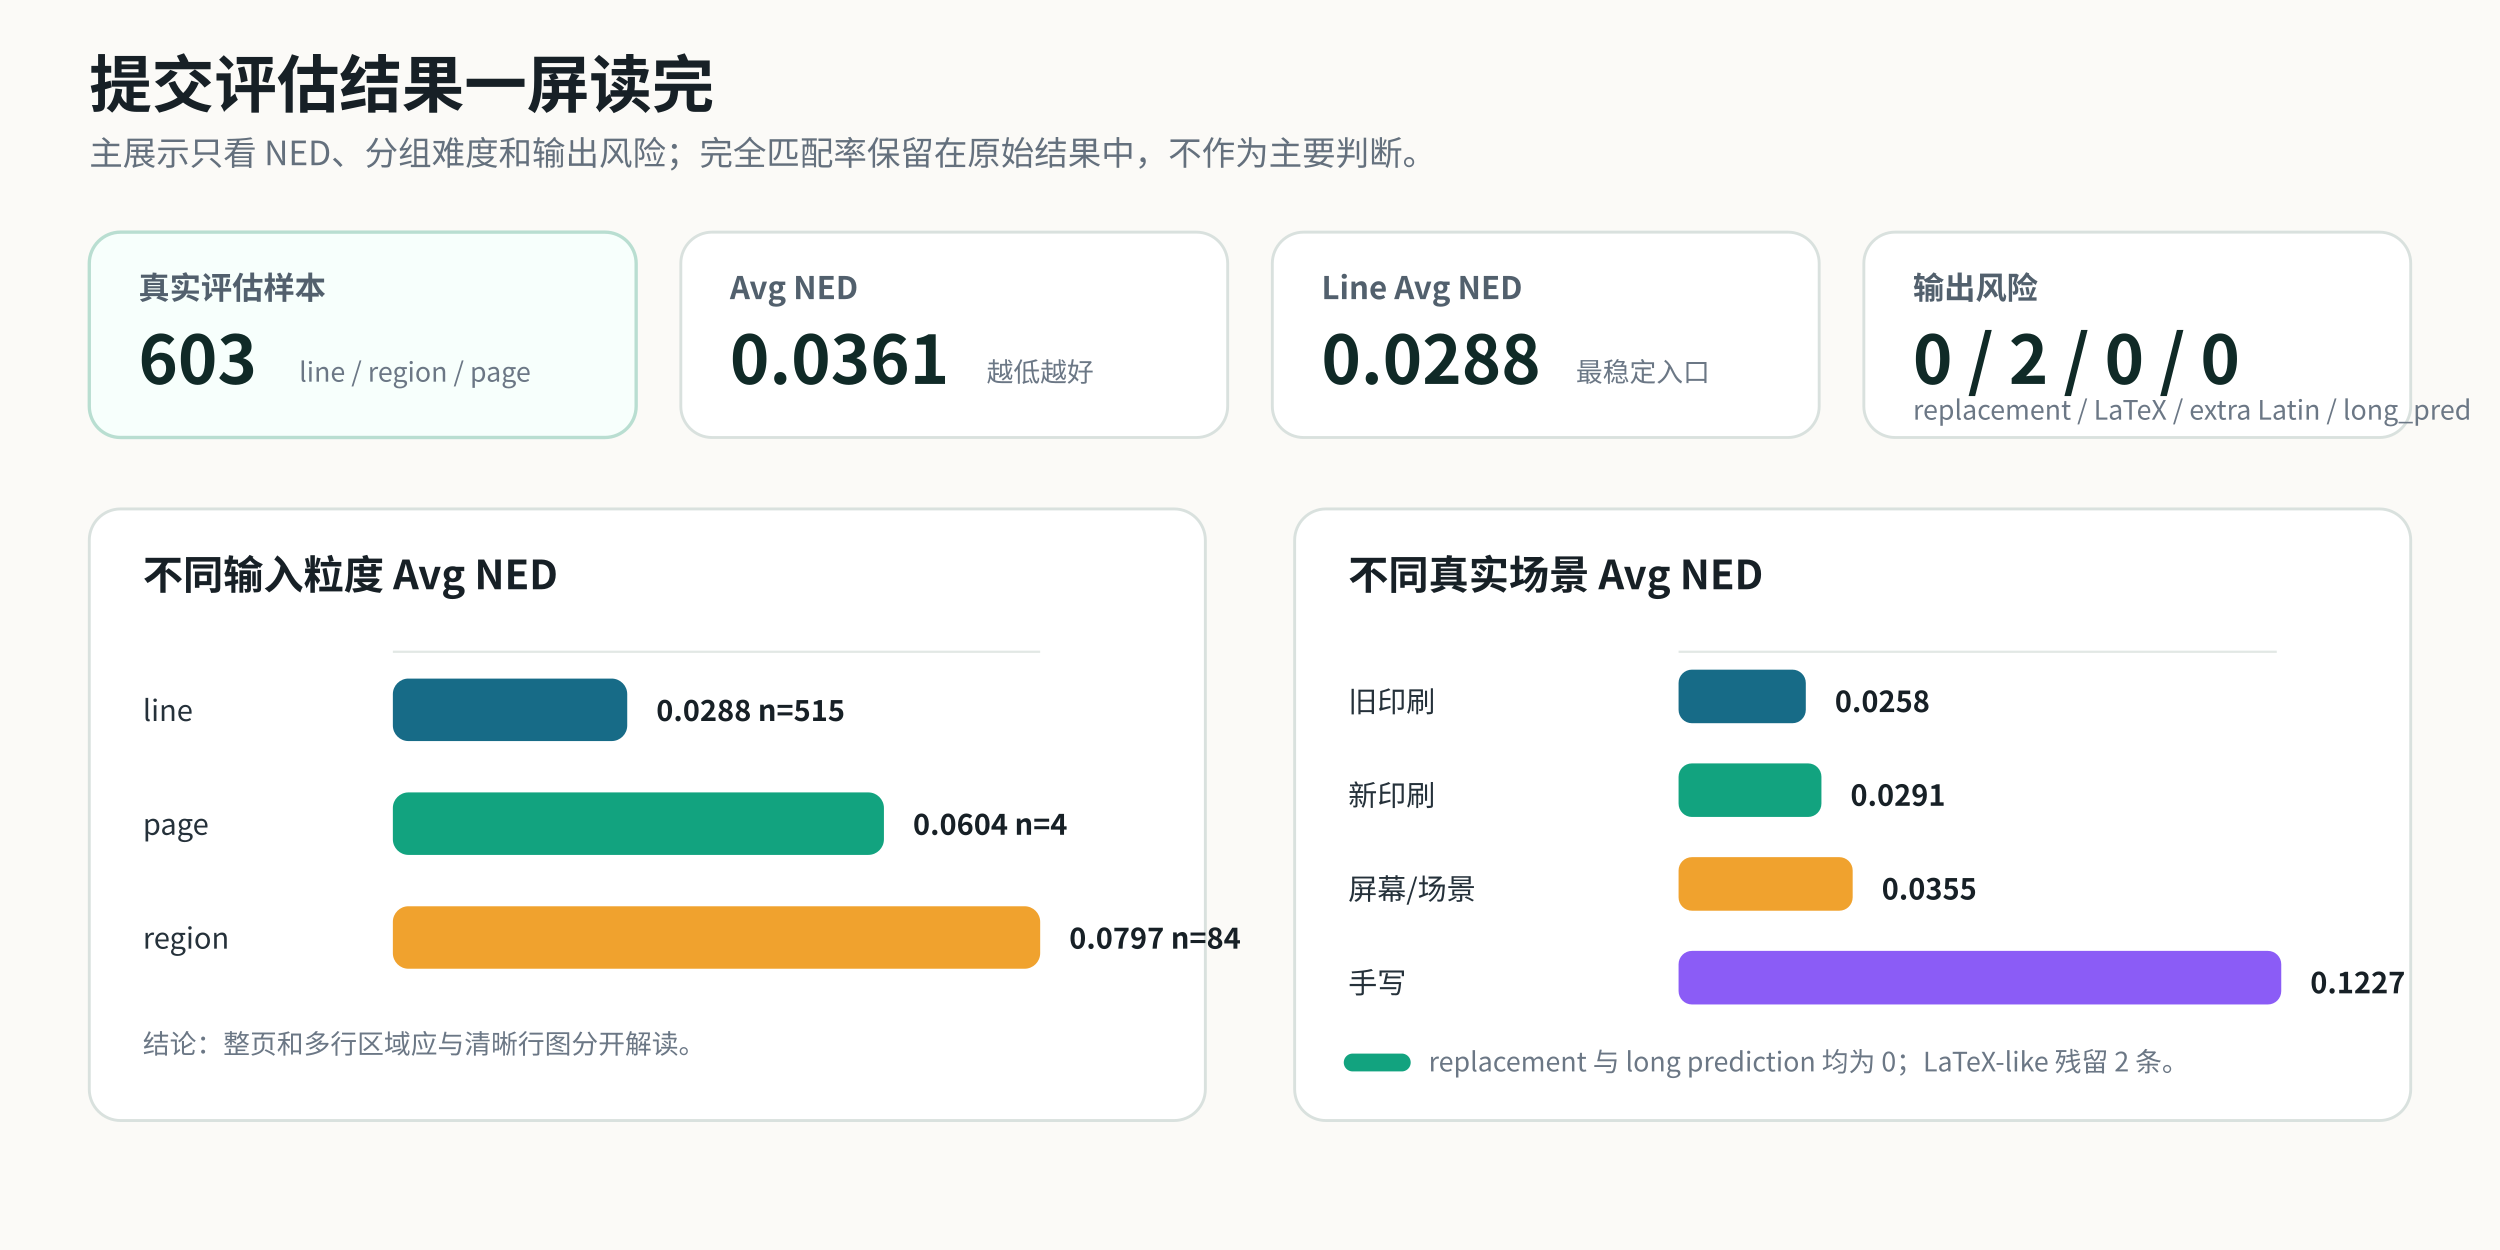
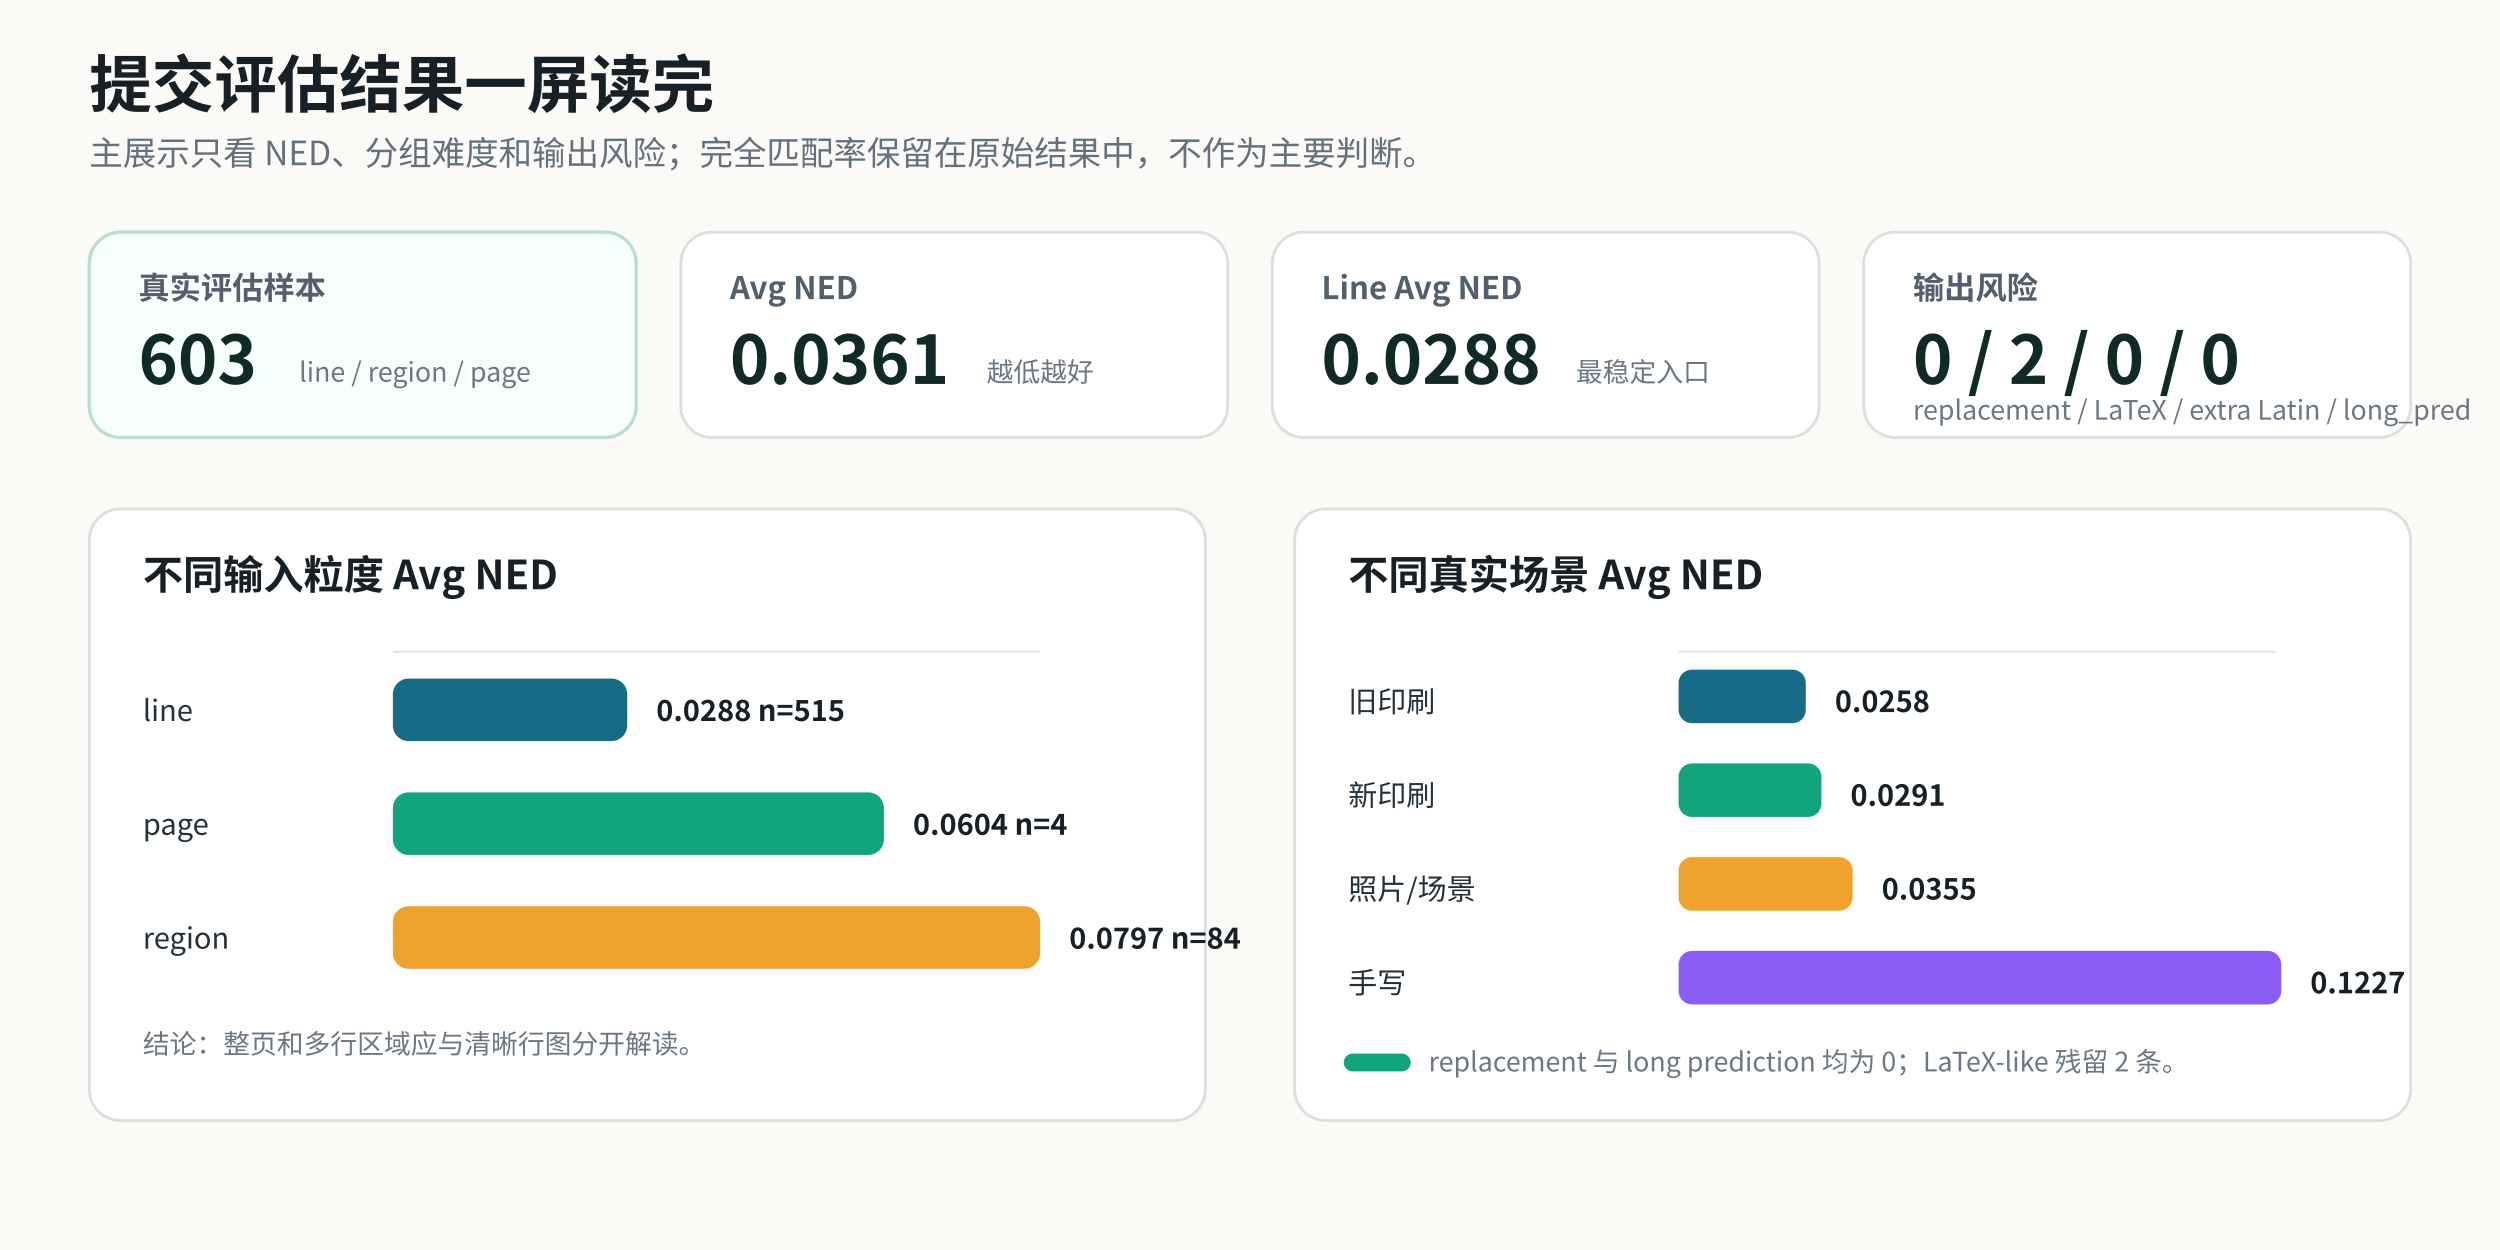
<svg xmlns="http://www.w3.org/2000/svg" width="1120" height="560" viewBox="0 0 1120 560" role="img" aria-labelledby="title desc">
  <style>
    text{font-family:-apple-system,BlinkMacSystemFont,"Segoe UI","Noto Sans CJK SC","PingFang SC","Microsoft YaHei",Arial,sans-serif}
    .bg{fill:#fbfaf7}.title{font-size:28px;font-weight:780;fill:#172026}.sub{font-size:15px;fill:#64707d}
    .card{fill:#fff;stroke:#d9e1de;stroke-width:1.3;rx:14}.card2{fill:#f7fffc;stroke:#b9ded1;stroke-width:1.5;rx:14}
    .metric{font-size:30px;font-weight:820;fill:#102a27}.mtitle{font-size:14px;font-weight:760;fill:#52606d}.note{font-size:12px;fill:#6b7785}
    .panel-title{font-size:18px;font-weight:780;fill:#172026}.label{font-size:13px;fill:#25313a}.value{font-size:13px;font-weight:740;fill:#172026}
    .axis{stroke:#e2e8e5;stroke-width:1}.bar1{fill:#176b87}.bar2{fill:#12a37f}.bar3{fill:#f0a22e}.bar4{fill:#8b5cf6}.bar5{fill:#d94b43}
    .zero{stroke:#12a37f;stroke-width:8;stroke-linecap:round}
  </style>
  <rect class="bg" width="1120" height="560" />
  <text class="title" x="40" y="48">提交评估结果一屏读完</text>
  <text class="sub" x="40" y="74">主展示只看 NED、分组难度和输出风险；完全匹配率保留在原始结果中，不作为主要判断。</text>
  <rect class="card2" x="40" y="104" width="245" height="92" />
  <text class="mtitle" x="62" y="134">真实评估样本</text>
  <text class="metric" x="62" y="172">603</text>
  <text class="note" x="134" y="171">line / region / page</text>
  <rect class="card" x="305" y="104" width="245" height="92" />
  <text class="mtitle" x="327" y="134">Avg NED</text>
  <text class="metric" x="327" y="172">0.0361</text>
  <text class="note" x="442" y="171">越低越好</text>
  <rect class="card" x="570" y="104" width="245" height="92" />
  <text class="mtitle" x="592" y="134">Line Avg NED</text>
  <text class="metric" x="592" y="172">0.0288</text>
  <text class="note" x="706" y="171">最稳定入口</text>
  <rect class="card" x="835" y="104" width="245" height="92" />
  <text class="mtitle" x="857" y="134">输出风险</text>
  <text class="metric" x="857" y="172">0 / 2 / 0 / 0</text>
  <text class="note" x="857" y="188">replacement / LaTeX / extra Latin / long_pred</text>
  <rect class="card" x="40" y="228" width="500" height="274" />
  <text class="panel-title" x="64" y="264">不同输入粒度 Avg NED</text>
  <line class="axis" x1="176" y1="292" x2="466" y2="292" />
  <text class="label" x="64" y="323">line</text>
  <rect class="bar1" x="176" y="304" width="105" height="28" rx="7" />
  <text class="value" x="294" y="323">0.0288  n=515</text>
  <text class="label" x="64" y="374">page</text>
  <rect class="bar2" x="176" y="355" width="220" height="28" rx="7" />
  <text class="value" x="409" y="374">0.0604  n=4</text>
  <text class="label" x="64" y="425">region</text>
  <rect class="bar3" x="176" y="406" width="290" height="28" rx="7" />
  <text class="value" x="479" y="425">0.0797  n=84</text>
  <text class="note" x="64" y="472">结论：整页和多行区域应与清晰行图分开解读。</text>
  <rect class="card" x="580" y="228" width="500" height="274" />
  <text class="panel-title" x="604" y="264">不同真实场景 Avg NED</text>
  <line class="axis" x1="752" y1="292" x2="1020" y2="292" />
  <text class="label" x="604" y="319">旧印刷</text>
  <rect class="bar1" x="752" y="300" width="57" height="24" rx="6" />
  <text class="value" x="822" y="319">0.0258</text>
  <text class="label" x="604" y="361">新印刷</text>
  <rect class="bar2" x="752" y="342" width="64" height="24" rx="6" />
  <text class="value" x="829" y="361">0.0291</text>
-   <text class="label" x="604" y="403">屏幕/场景</text>
+   <text class="label" x="604" y="403">照片/场景</text>
  <rect class="bar3" x="752" y="384" width="78" height="24" rx="6" />
  <text class="value" x="843" y="403">0.0355</text>
  <text class="label" x="604" y="445">手写</text>
  <rect class="bar4" x="752" y="426" width="270" height="24" rx="6" />
  <text class="value" x="1035" y="445">0.1227</text>
  <line class="zero" x1="606" y1="476" x2="628" y2="476" />
  <text class="note" x="640" y="480">replacement 与 long prediction 均为 0；LaTeX-like 残留 2 条。</text>
</svg>
